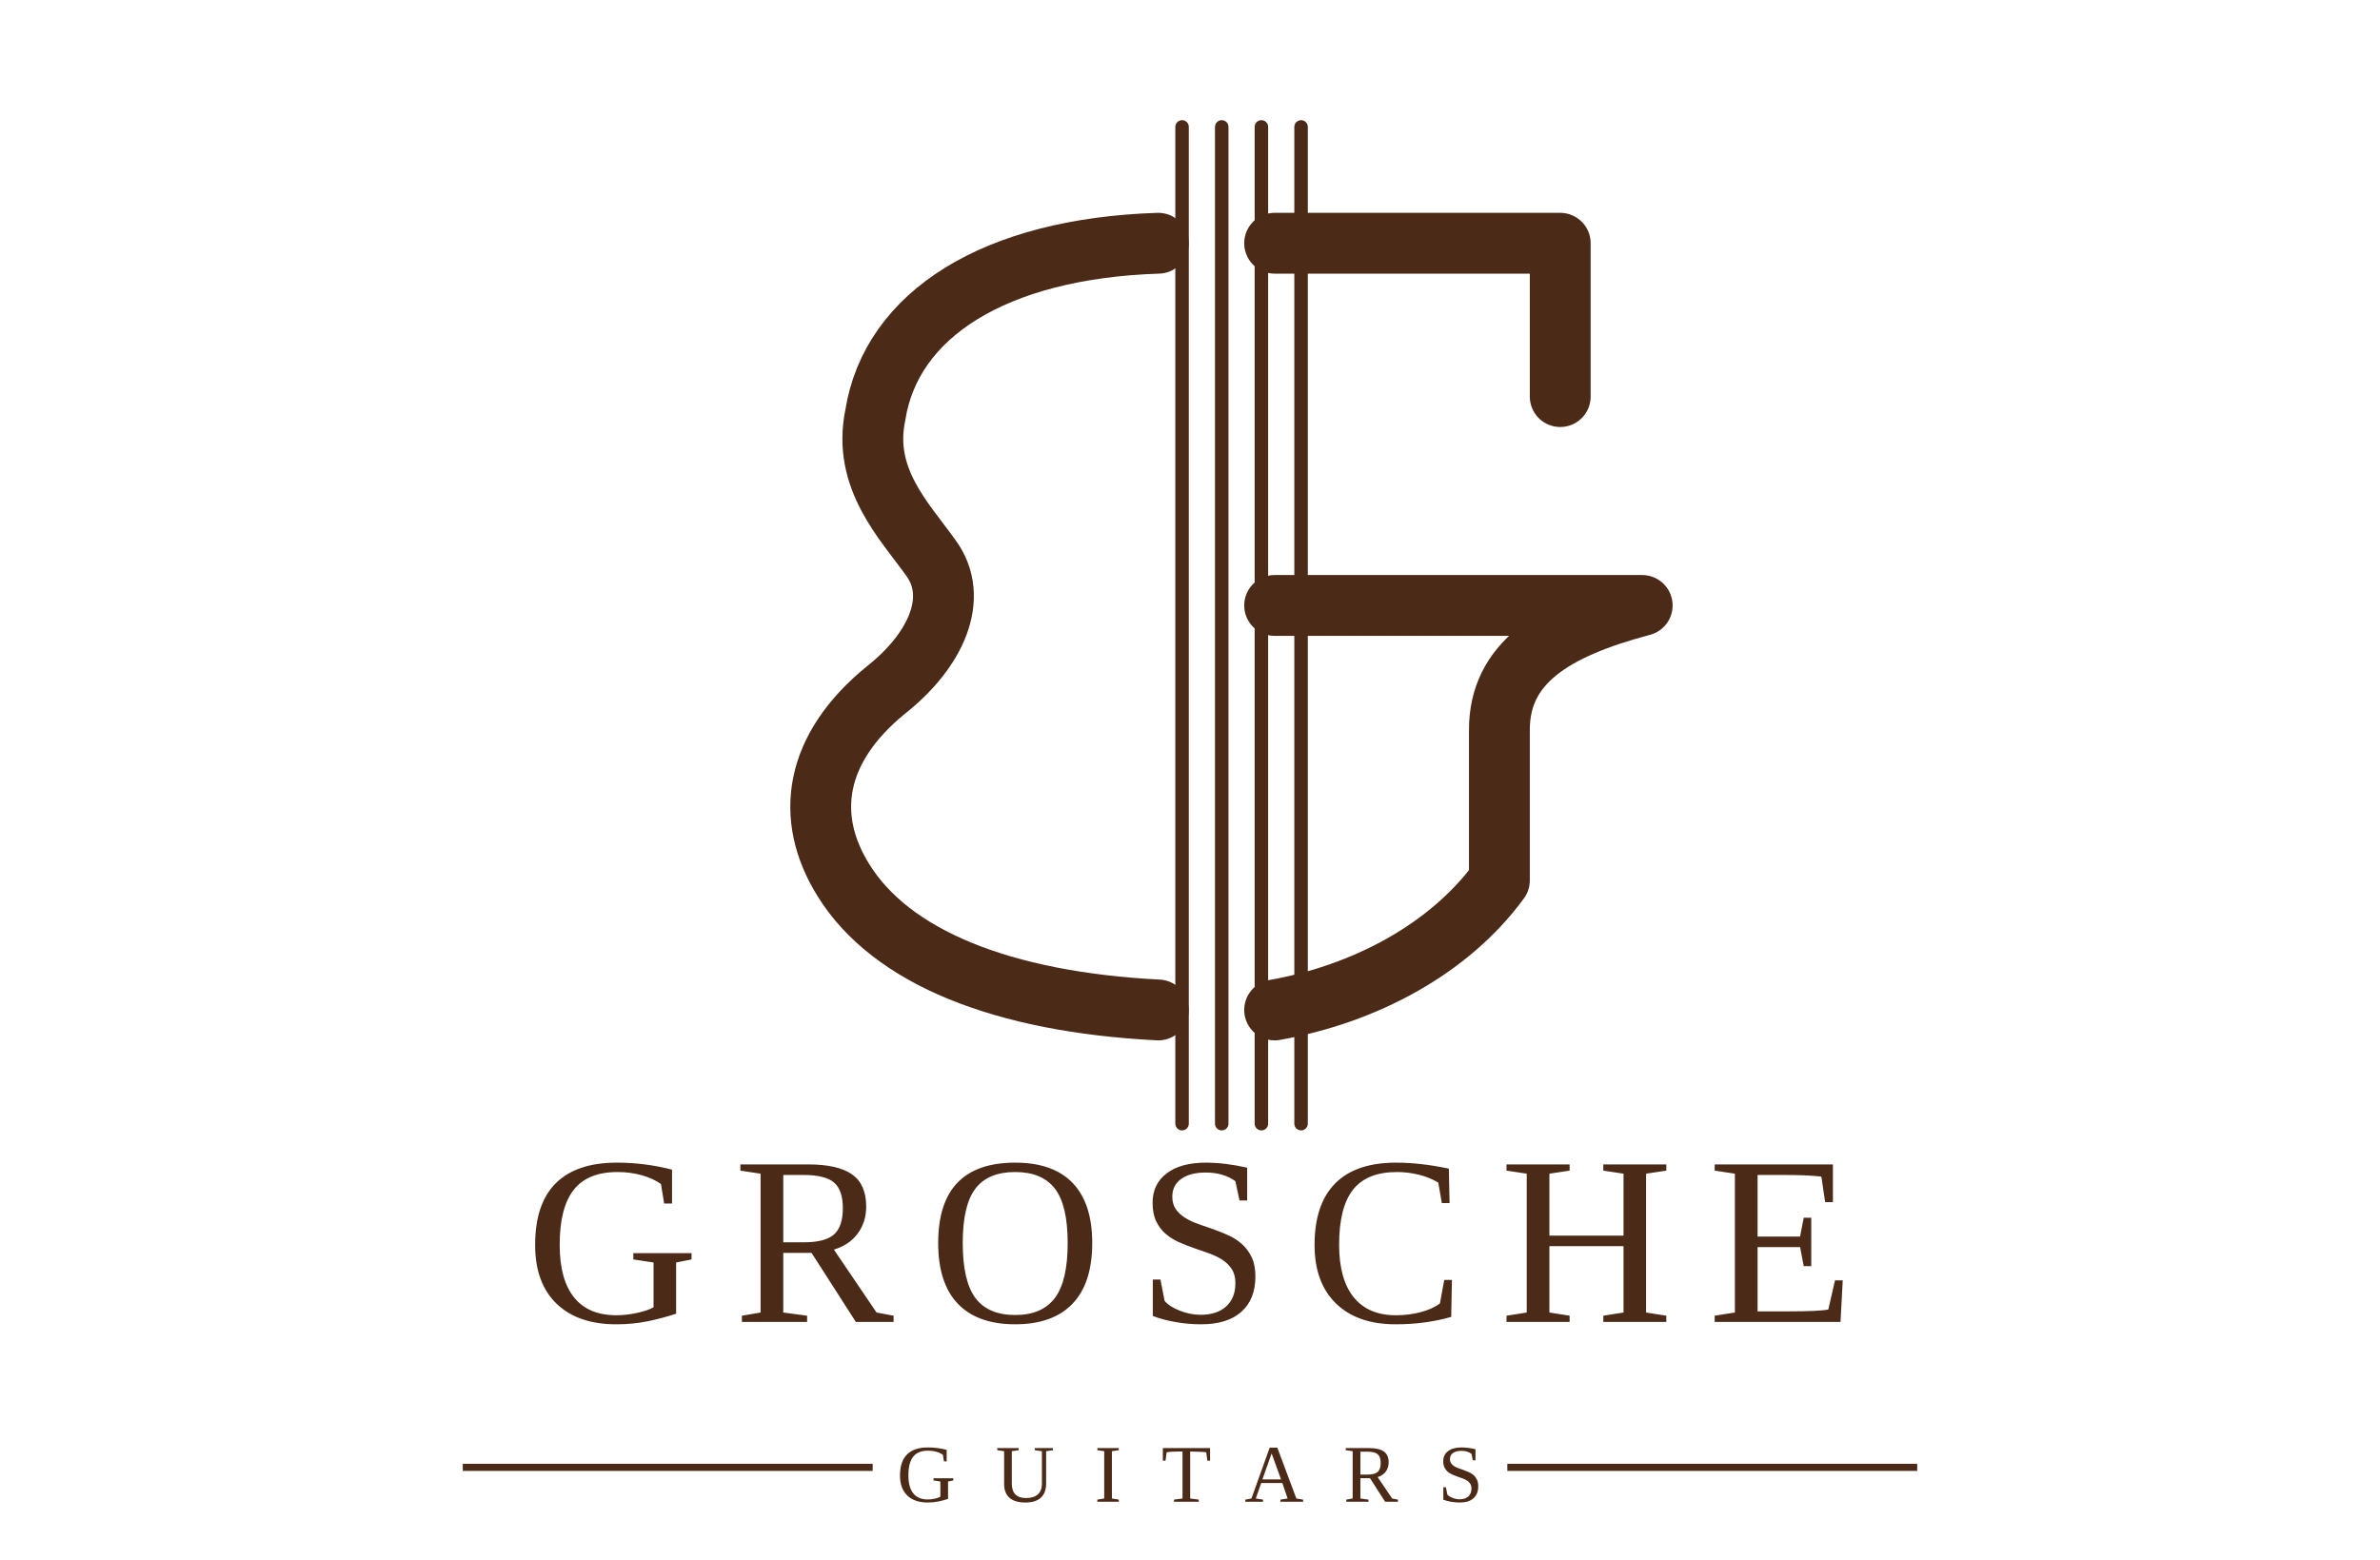
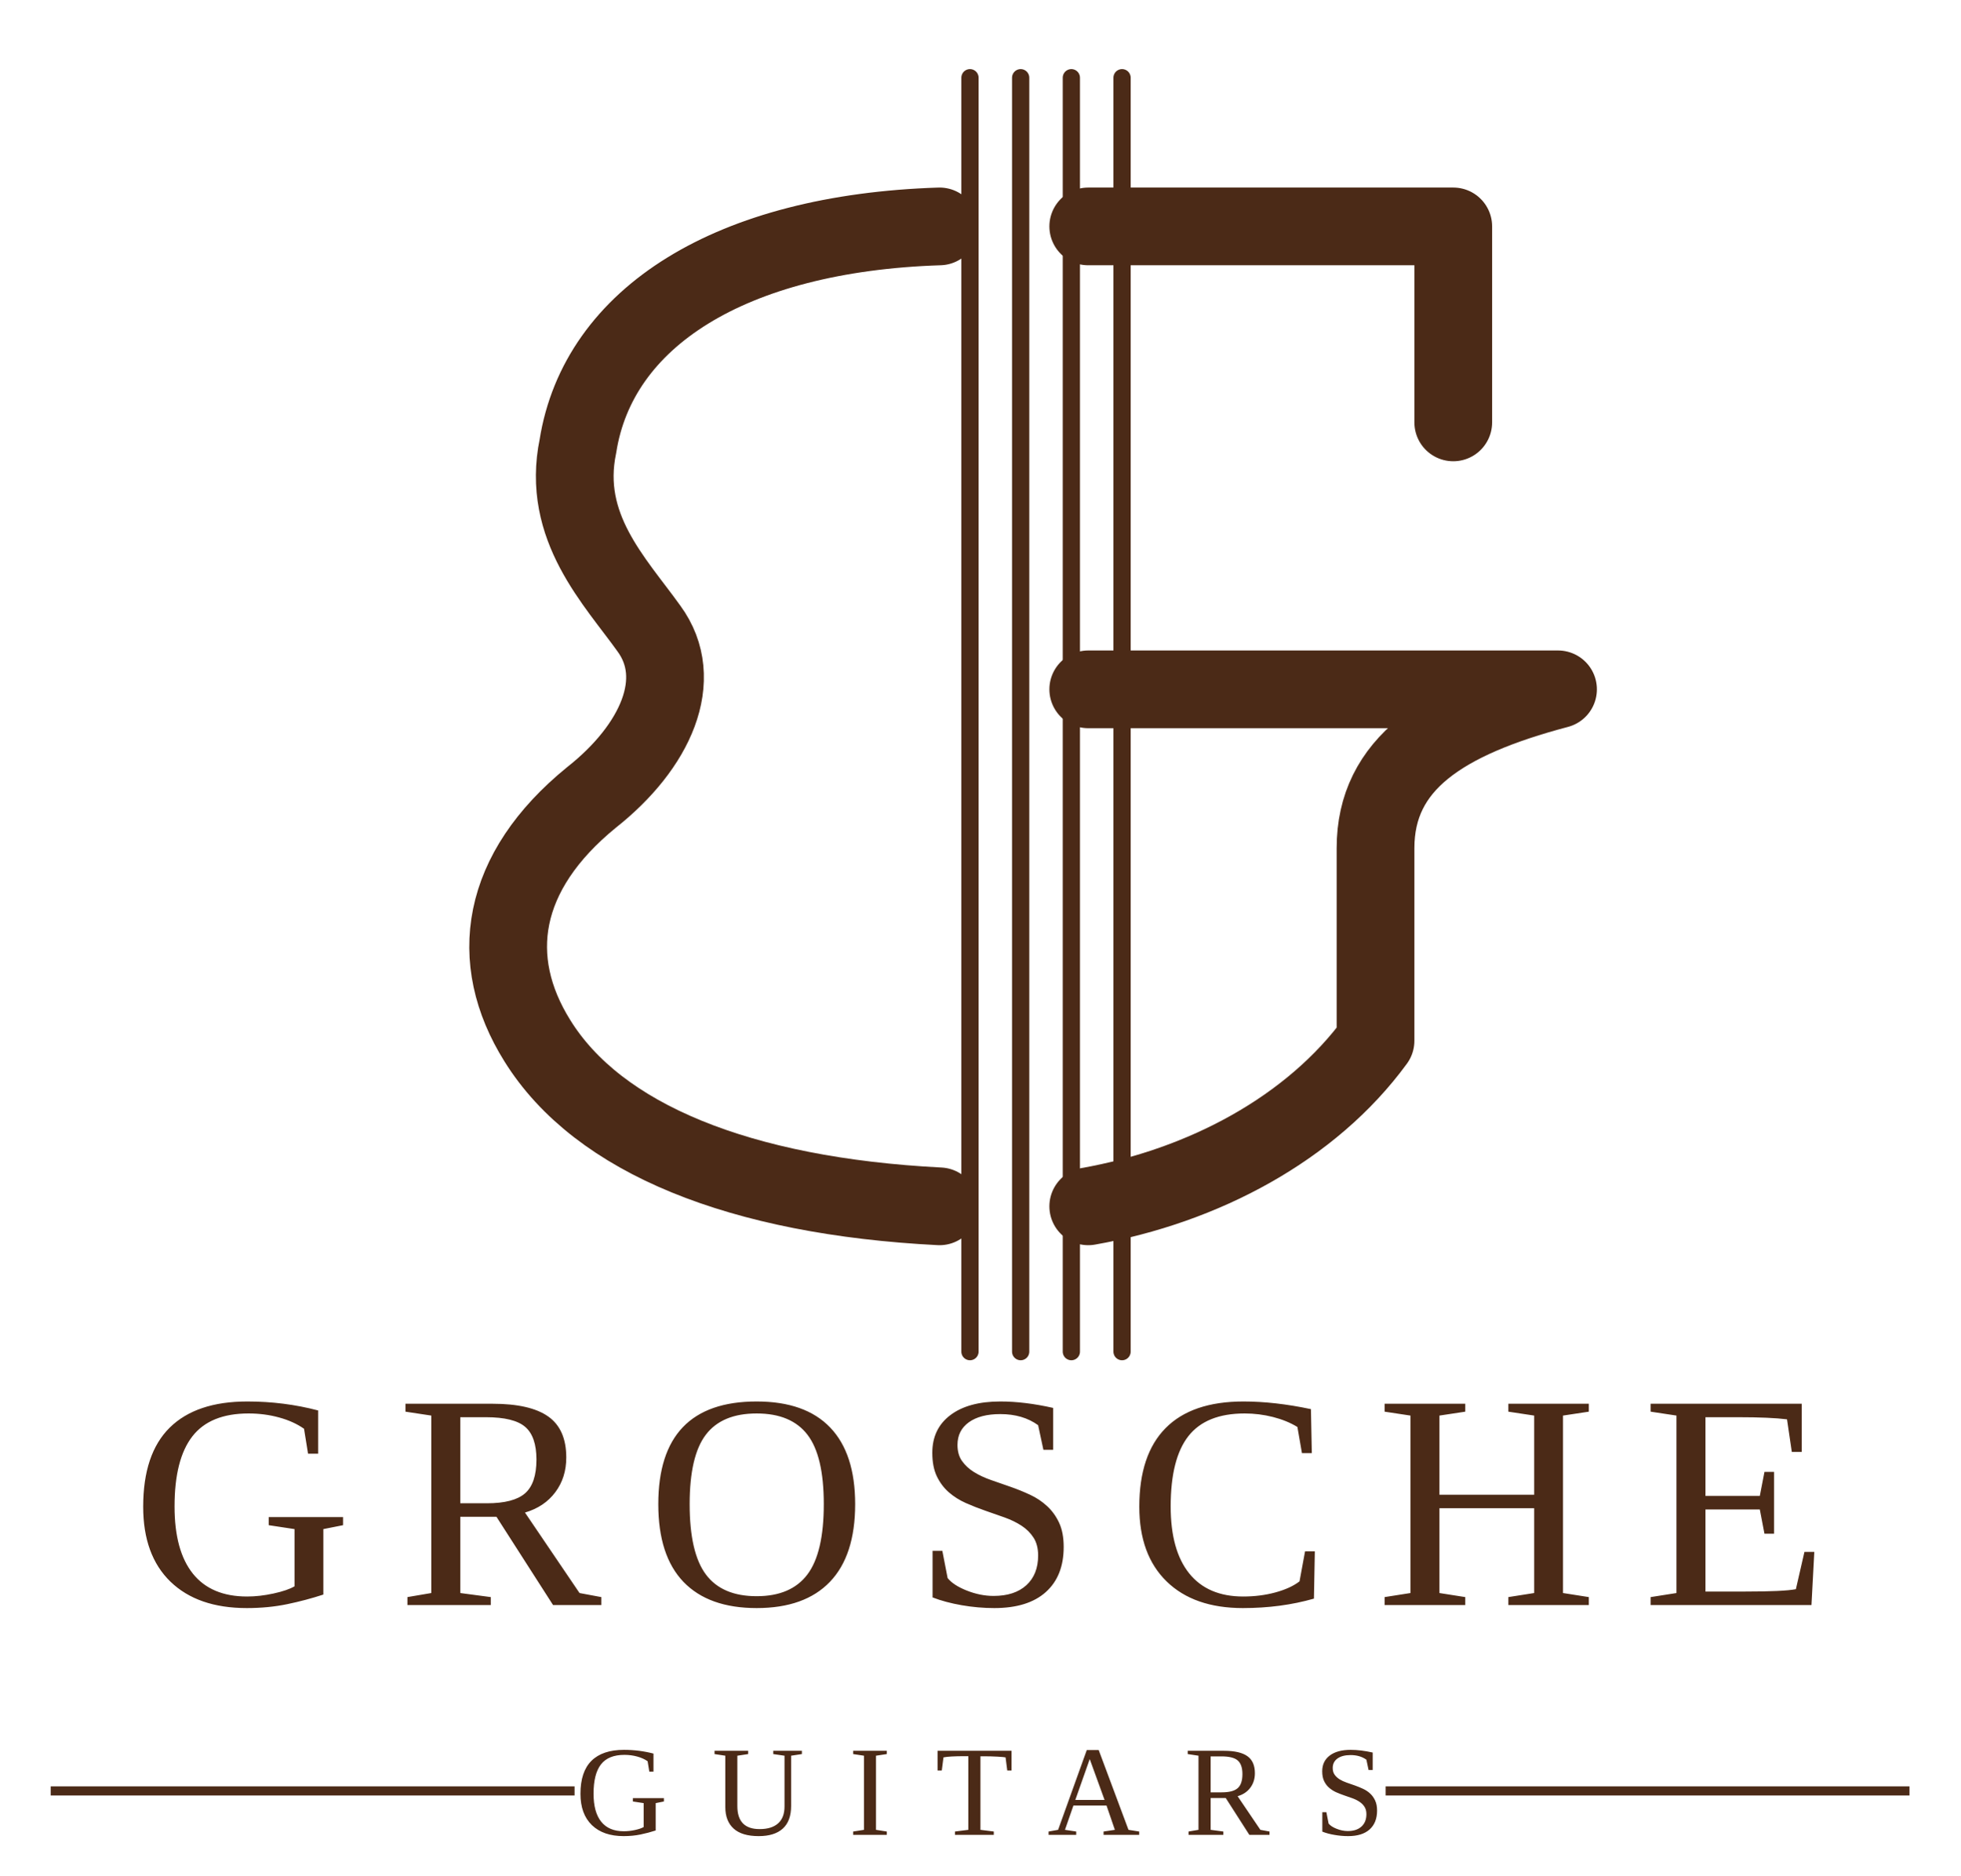
- <svg xmlns="http://www.w3.org/2000/svg" viewBox="0 0 900 590" role="img" aria-labelledby="title desc">
+ <svg xmlns="http://www.w3.org/2000/svg" viewBox="160 25 580 555" role="img" aria-labelledby="title desc">
  <g fill="none" stroke="#4B2A17" stroke-linecap="round" stroke-linejoin="round">
    <path stroke-width="23" d="M438 92     C376 94 337 119 331 157     C326 181 342 197 352 211     C363 226 354 246 335 261     C308 283 304 309 319 333     C337 362 379 379 438 382" />
    <path stroke-width="23" d="M482 92 H590 V150" />
    <path stroke-width="23" d="M482 229 H621     C587 238 567 251 567 276     V333     C548 359 516 376 482 382" />
  </g>
  <g fill="none" stroke="#4B2A17" stroke-width="5.1" stroke-linecap="round">
    <path d="M447 48 V425" />
    <path d="M462 48 V425" />
    <path d="M477 48 V425" />
    <path d="M492 48 V425" />
  </g>
  <text x="450" y="500" text-anchor="middle" fill="#4B2A17" font-family="Georgia, 'Times New Roman', serif" font-size="91" font-weight="normal" letter-spacing="13">GROSCHE</text>
  <path d="M175 555 H330 M570 555 H725" stroke="#4B2A17" stroke-width="2.7" fill="none" />
-   <text x="450" y="568" text-anchor="middle" fill="#4B2A17" font-family="Georgia, 'Times New Roman', serif" font-size="31" letter-spacing="15">GUITARS</text>
+   <text x="450" y="568" text-anchor="middle" fill="#4B2A17" font-family="Georgia, 'Times New Roman', serif" font-size="38" letter-spacing="13">GUITARS</text>
</svg>
